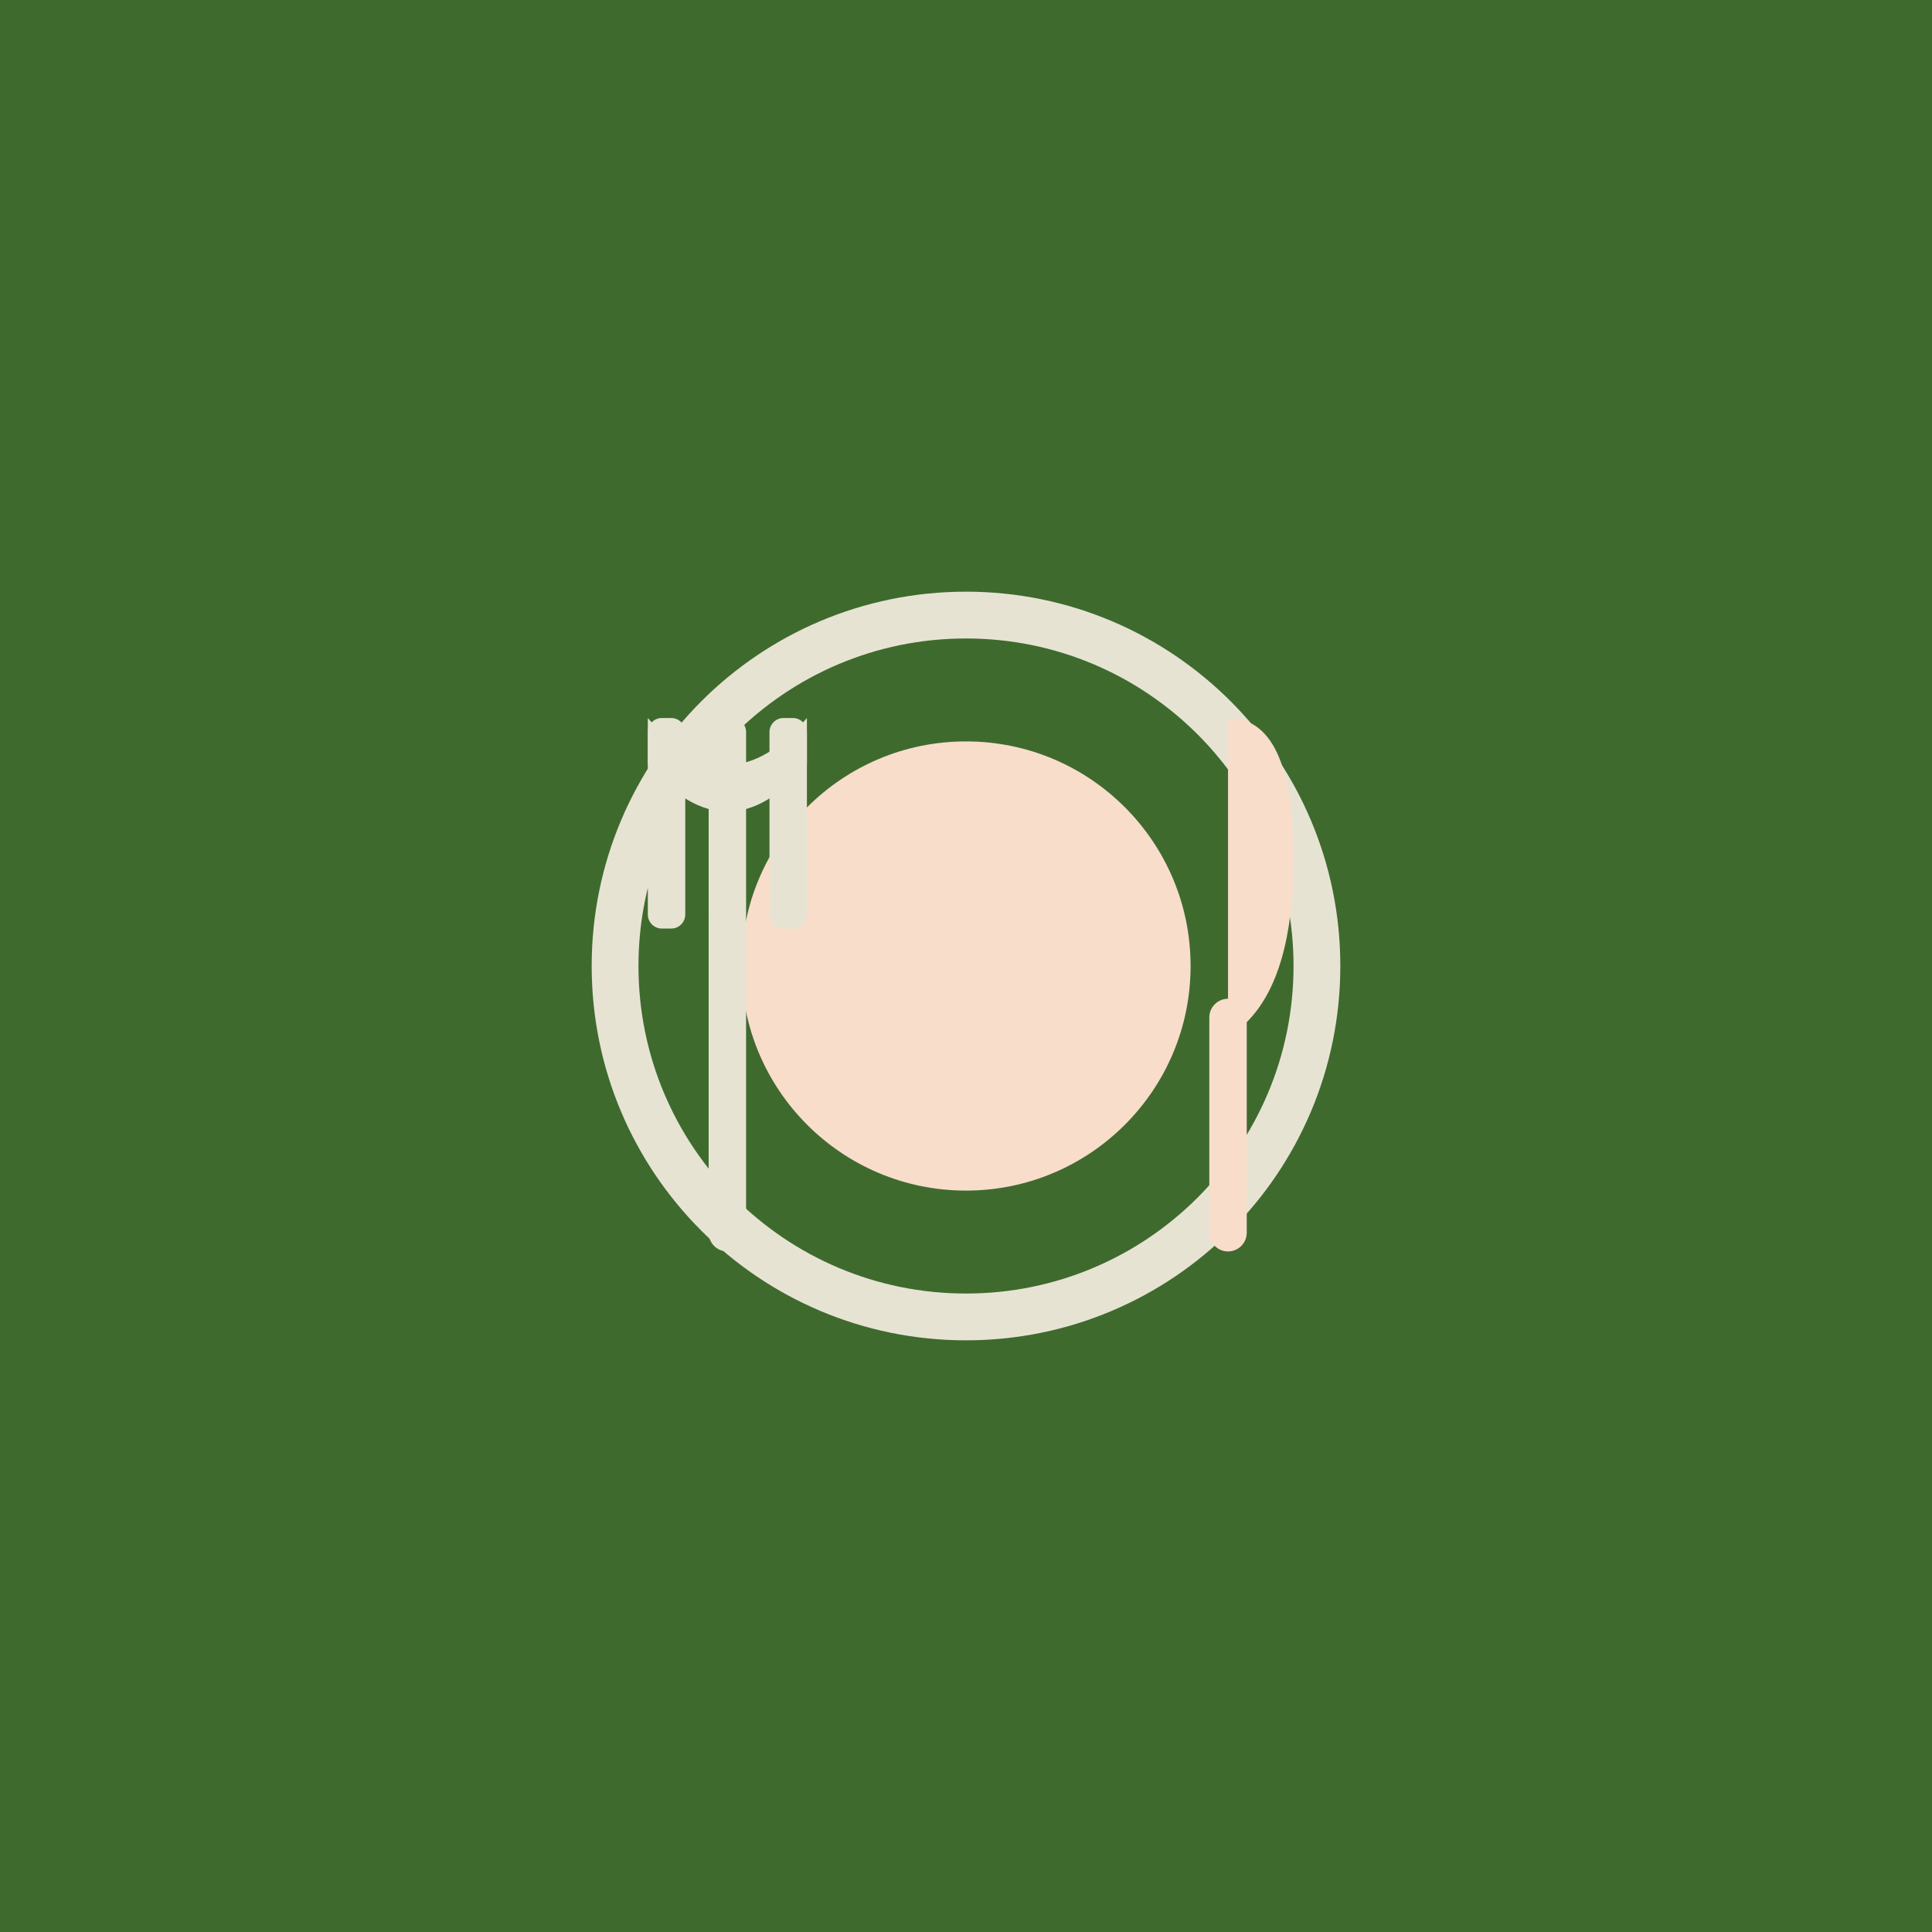
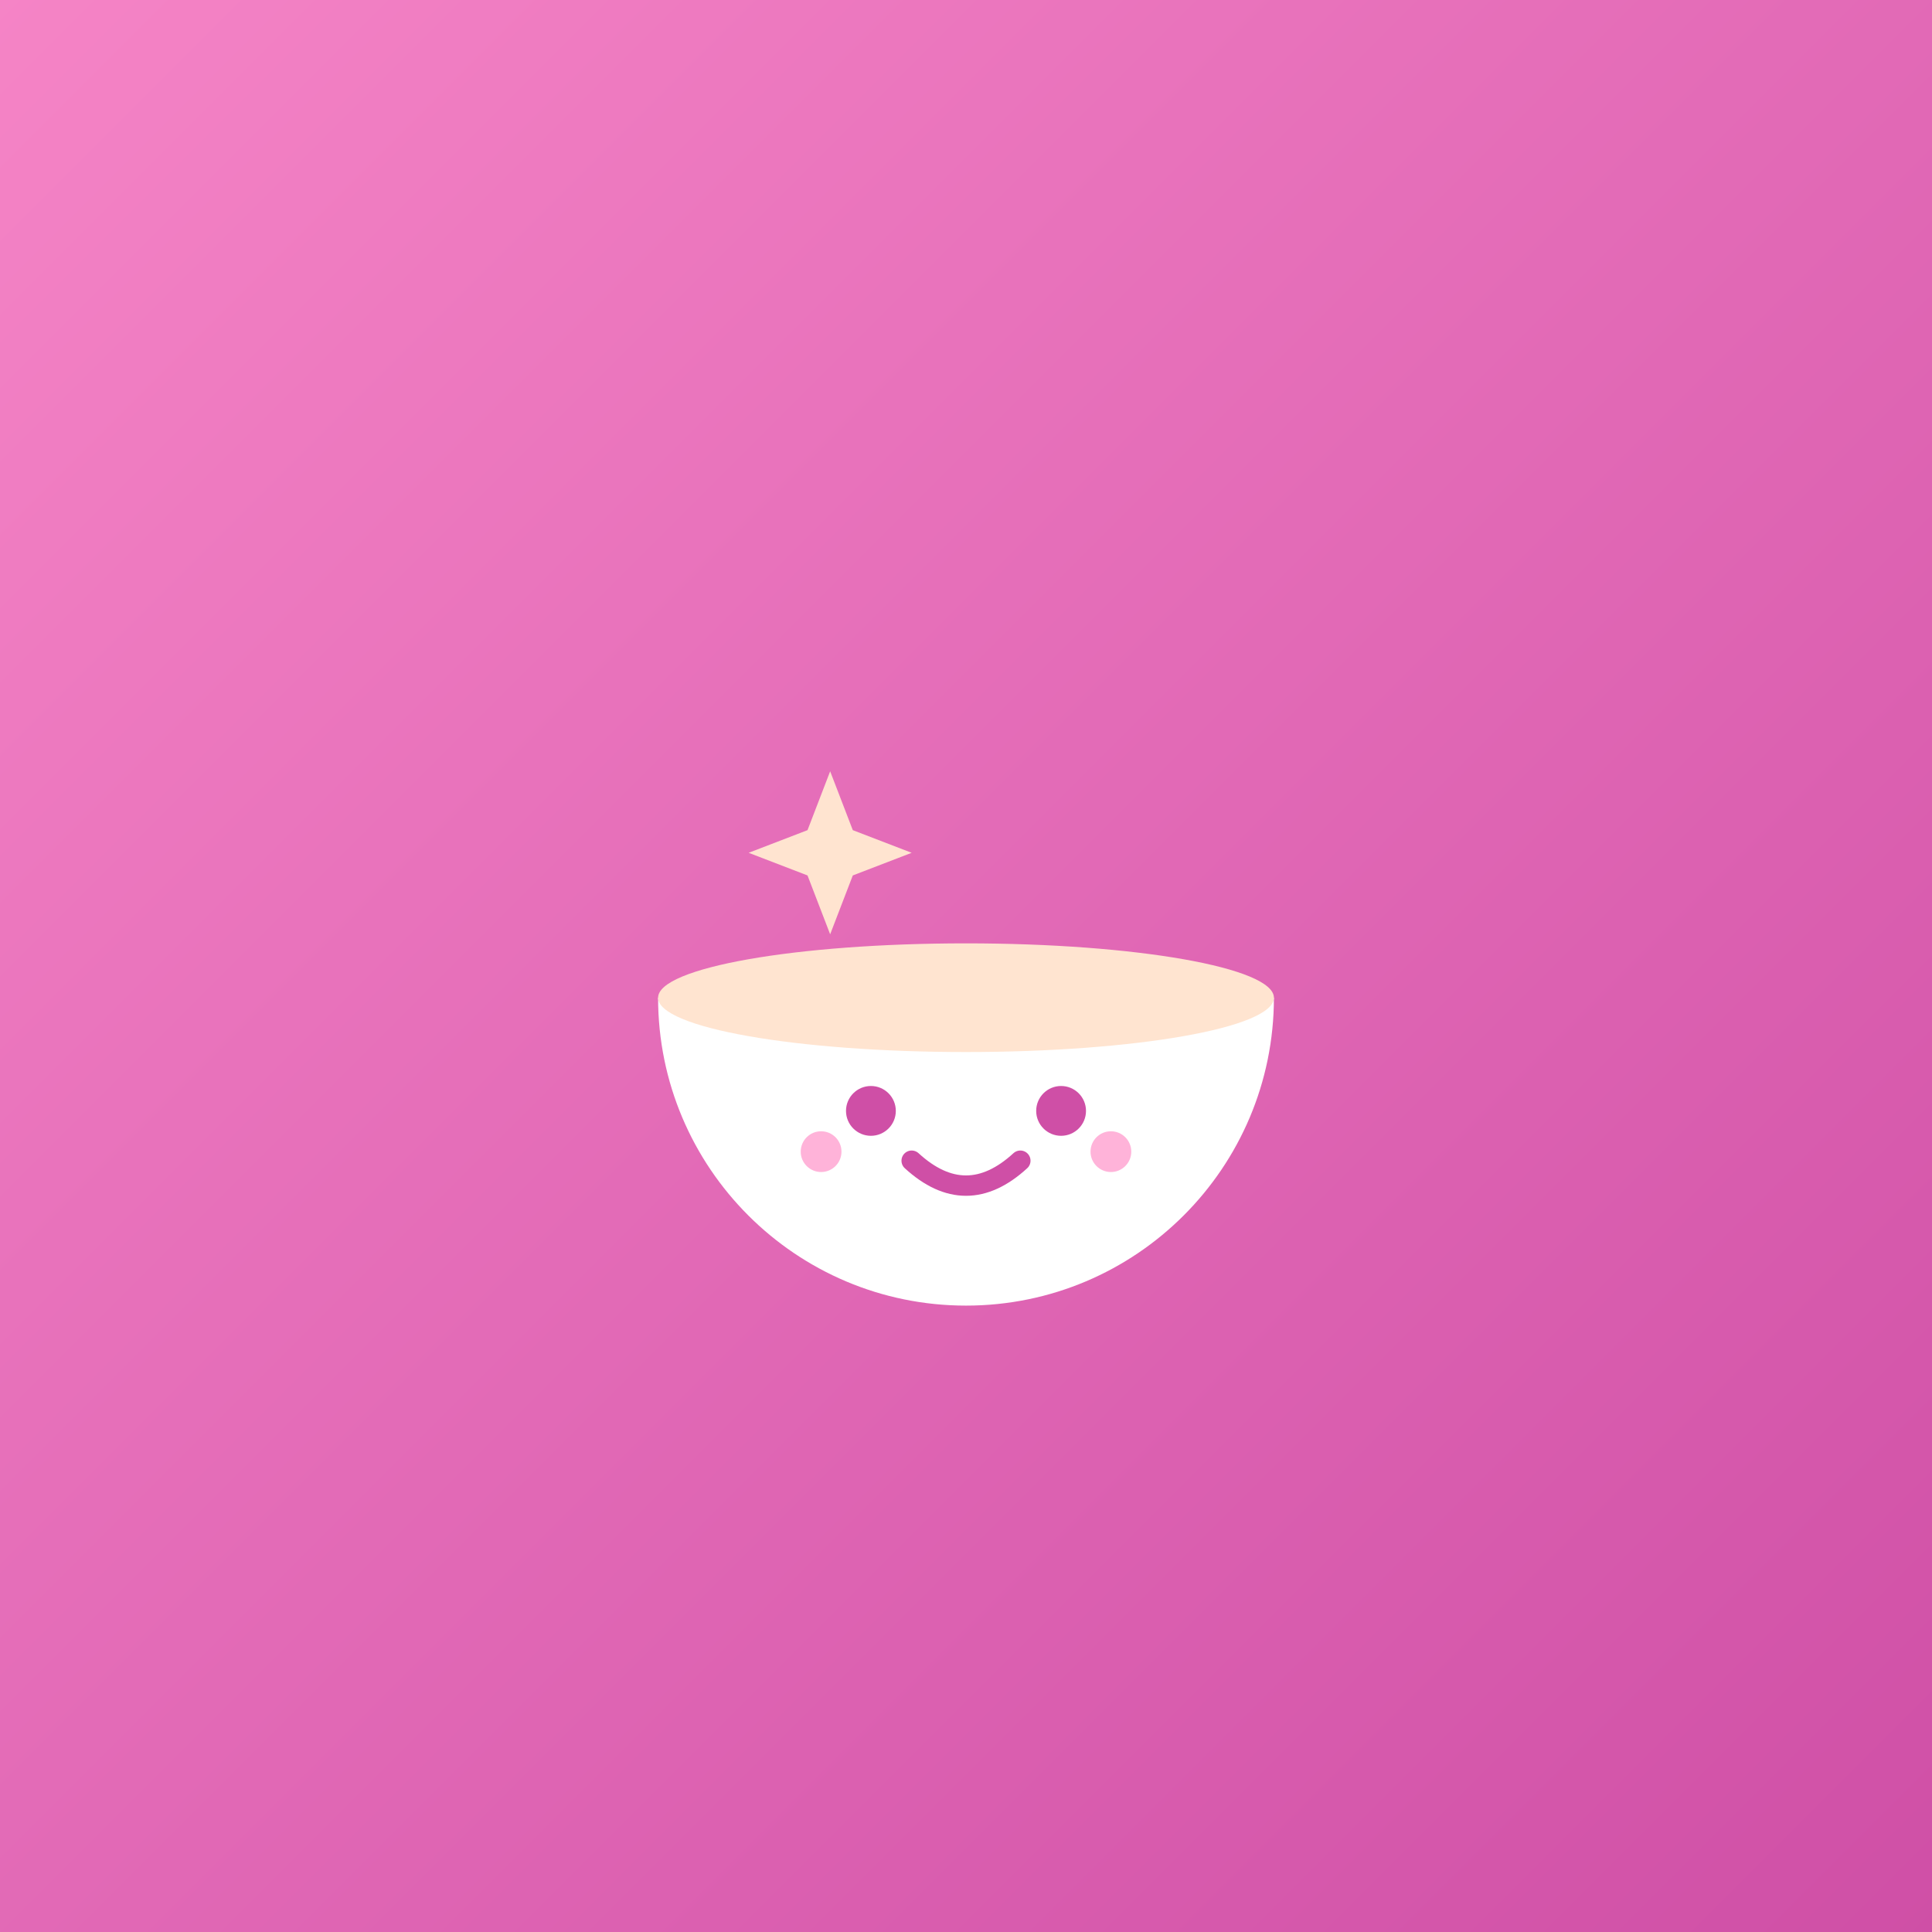
<svg xmlns="http://www.w3.org/2000/svg" width="512" height="512" viewBox="0 0 512 512">
-   <rect width="512" height="512" fill="#3f6a2e" />
-   <g transform="translate(256 256) scale(0.62) translate(-256 -256)">
-     <circle cx="256" cy="256" r="150" fill="none" stroke="#e7e3d3" stroke-width="20" />
-     <circle cx="256" cy="256" r="96" fill="#f8ddcb" />
-     <g fill="#e7e3d3">
-       <rect x="146" y="228" width="16" height="150" rx="8" />
-       <path d="M120 150 q34 40 68 0 v20 q-34 40 -68 0 z" />
-       <rect x="120" y="150" width="16" height="90" rx="6" />
-       <rect x="146" y="150" width="16" height="90" rx="6" />
-       <rect x="172" y="150" width="16" height="90" rx="6" />
+   <defs>
+     <linearGradient id="mbg" x1="0" y1="0" x2="1" y2="1">
+       <stop offset="0" stop-color="#f584c6" />
+       <stop offset="1" stop-color="#cf4fa6" />
+     </linearGradient>
+   </defs>
+   <rect width="512" height="512" fill="url(#mbg)" />
+   <g transform="translate(256 268) scale(0.6) translate(-256 -256)">
+     <path d="M120 250 h272 a136 136 0 0 1 -272 0 z" fill="#fff" />
+     <ellipse cx="256" cy="250" rx="136" ry="24" fill="#ffe4d0" />
+     <g fill="#cf4fa6">
+       <circle cx="214" cy="300" r="11" />
+       <circle cx="298" cy="300" r="11" />
    </g>
-     <g fill="#f8ddcb">
-       <path d="M368 150 q28 0 28 60 q0 50 -20 70 l-8 0 z" />
-       <rect x="360" y="270" width="16" height="108" rx="8" />
+     <path d="M232 322 q24 22 48 0" stroke="#cf4fa6" stroke-width="9" fill="none" stroke-linecap="round" />
+     <g fill="#ffb3d9">
+       <circle cx="192" cy="318" r="9" />
+       <circle cx="320" cy="318" r="9" />
    </g>
+     <path d="M196 150 l10 26 26 10 -26 10 -10 26 -10 -26 -26 -10 26 -10 z" fill="#ffe4d0" />
  </g>
</svg>
